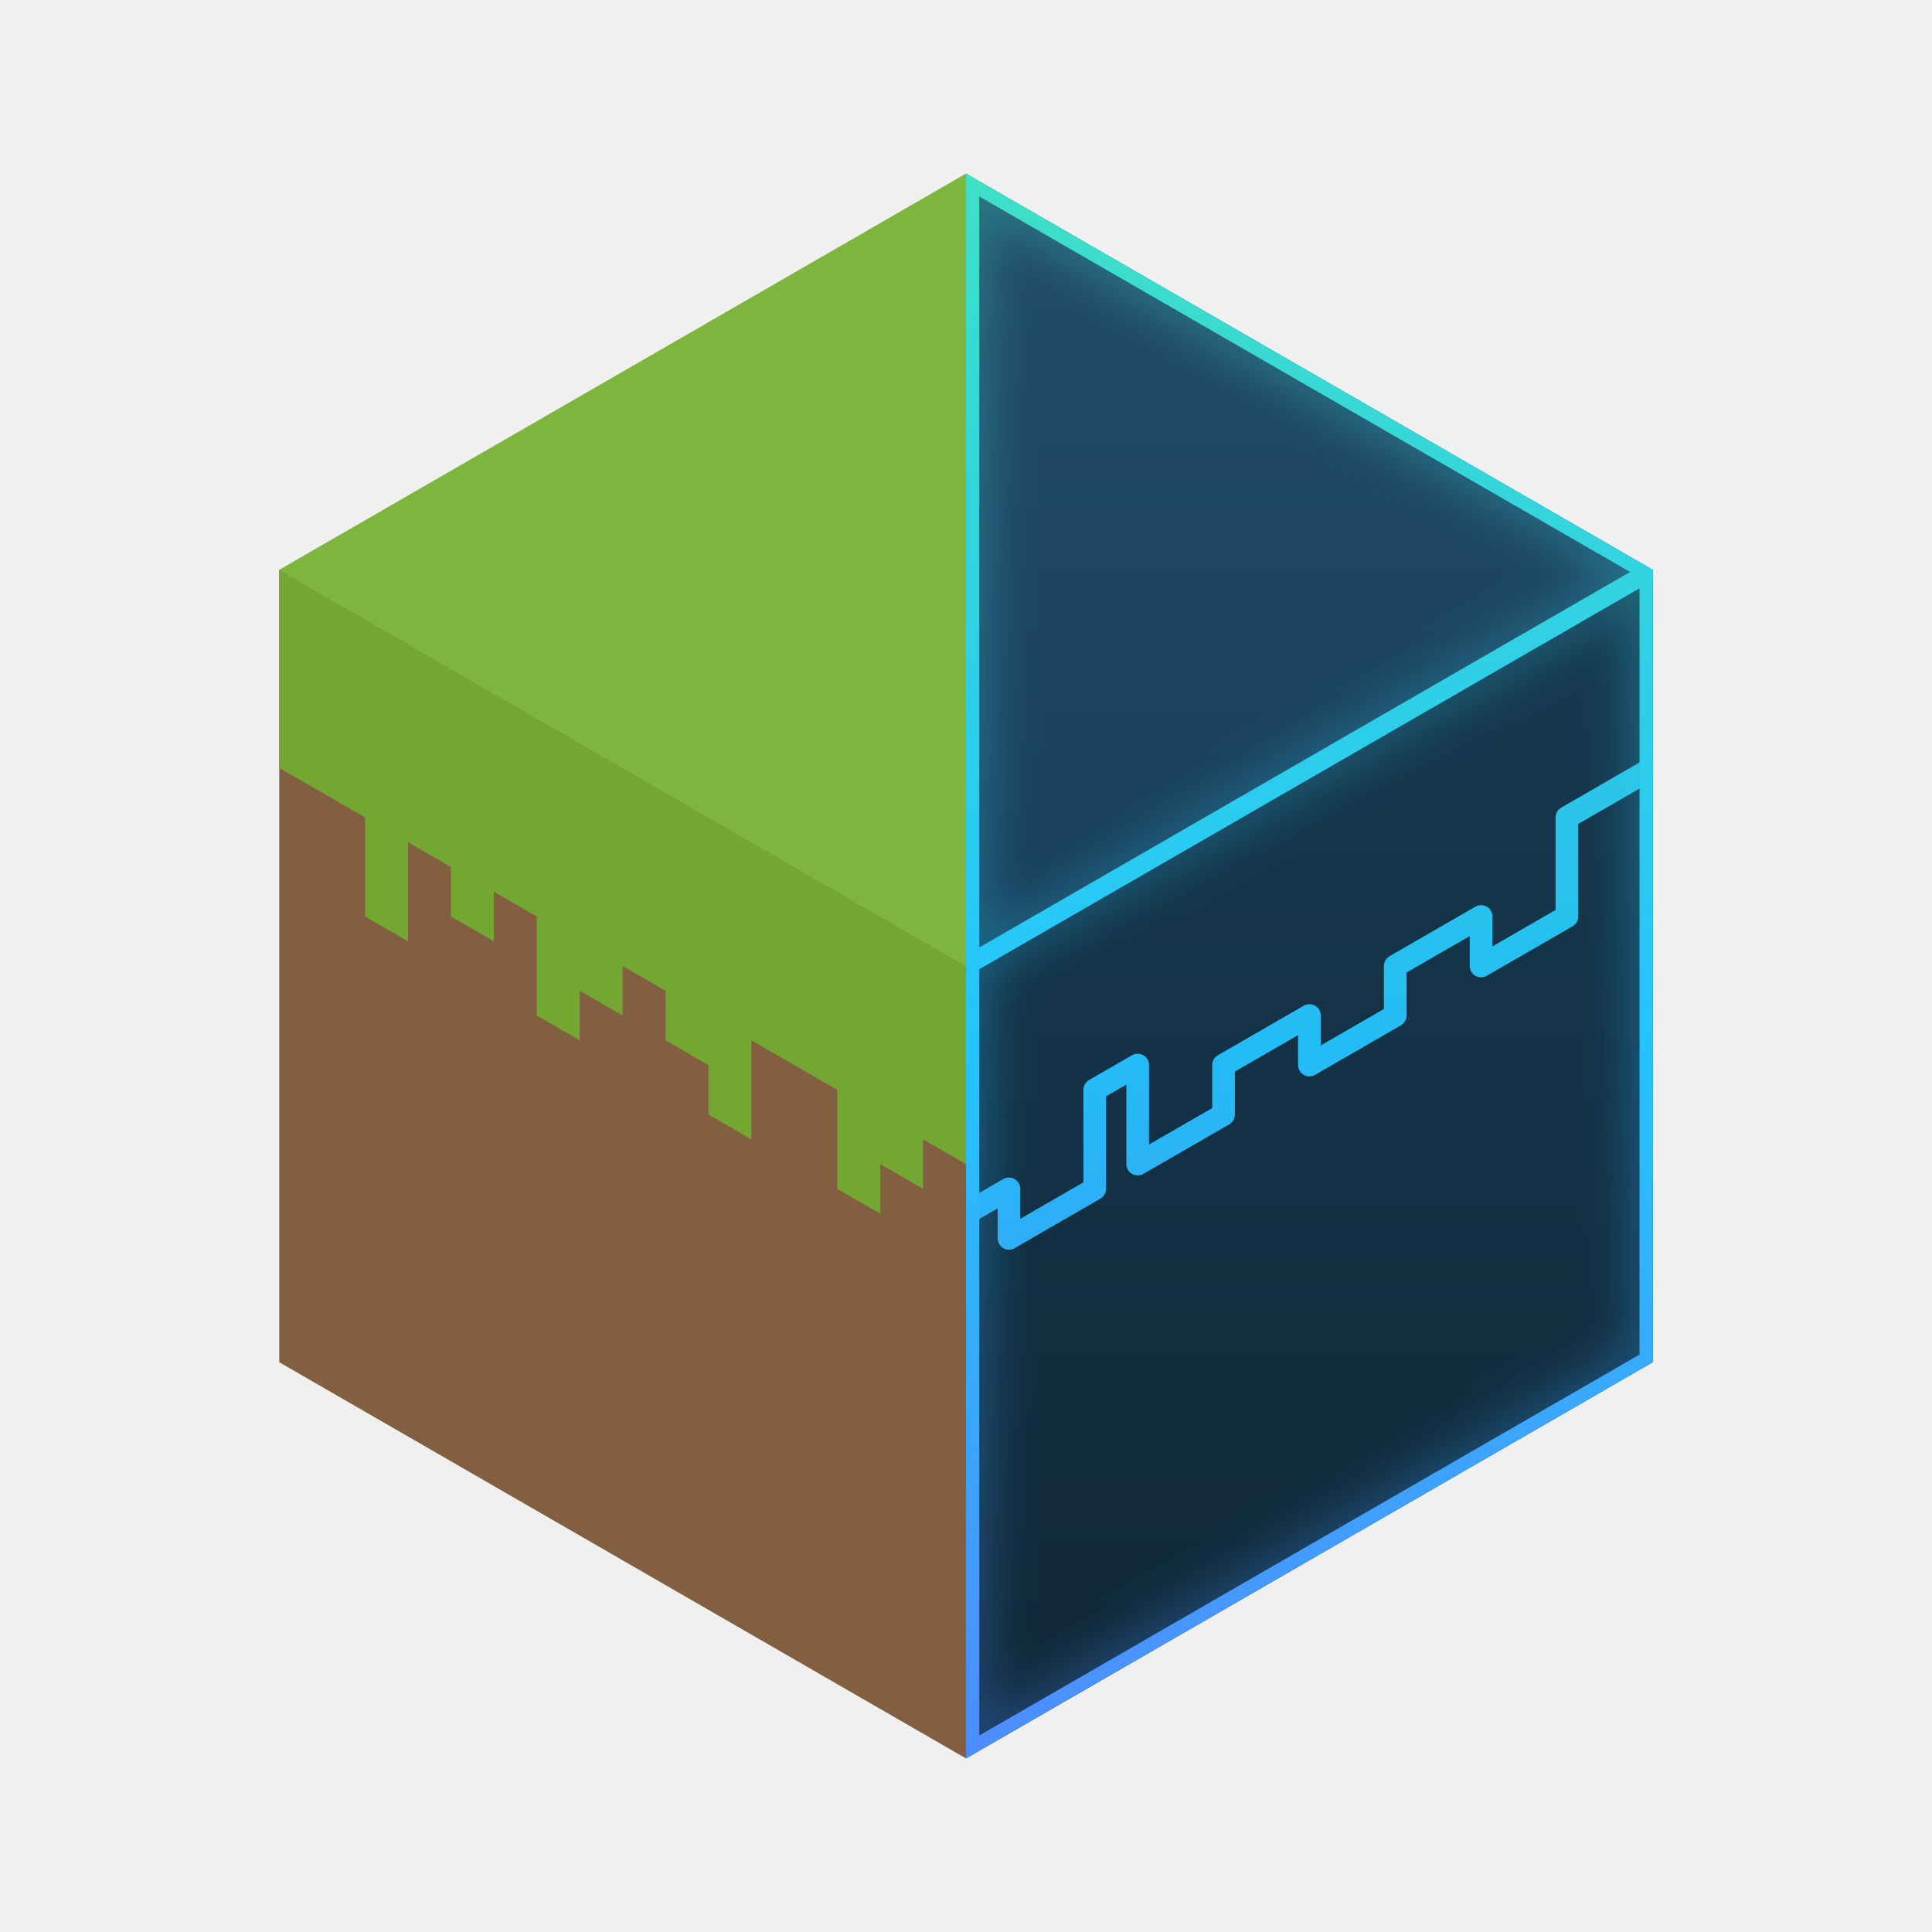
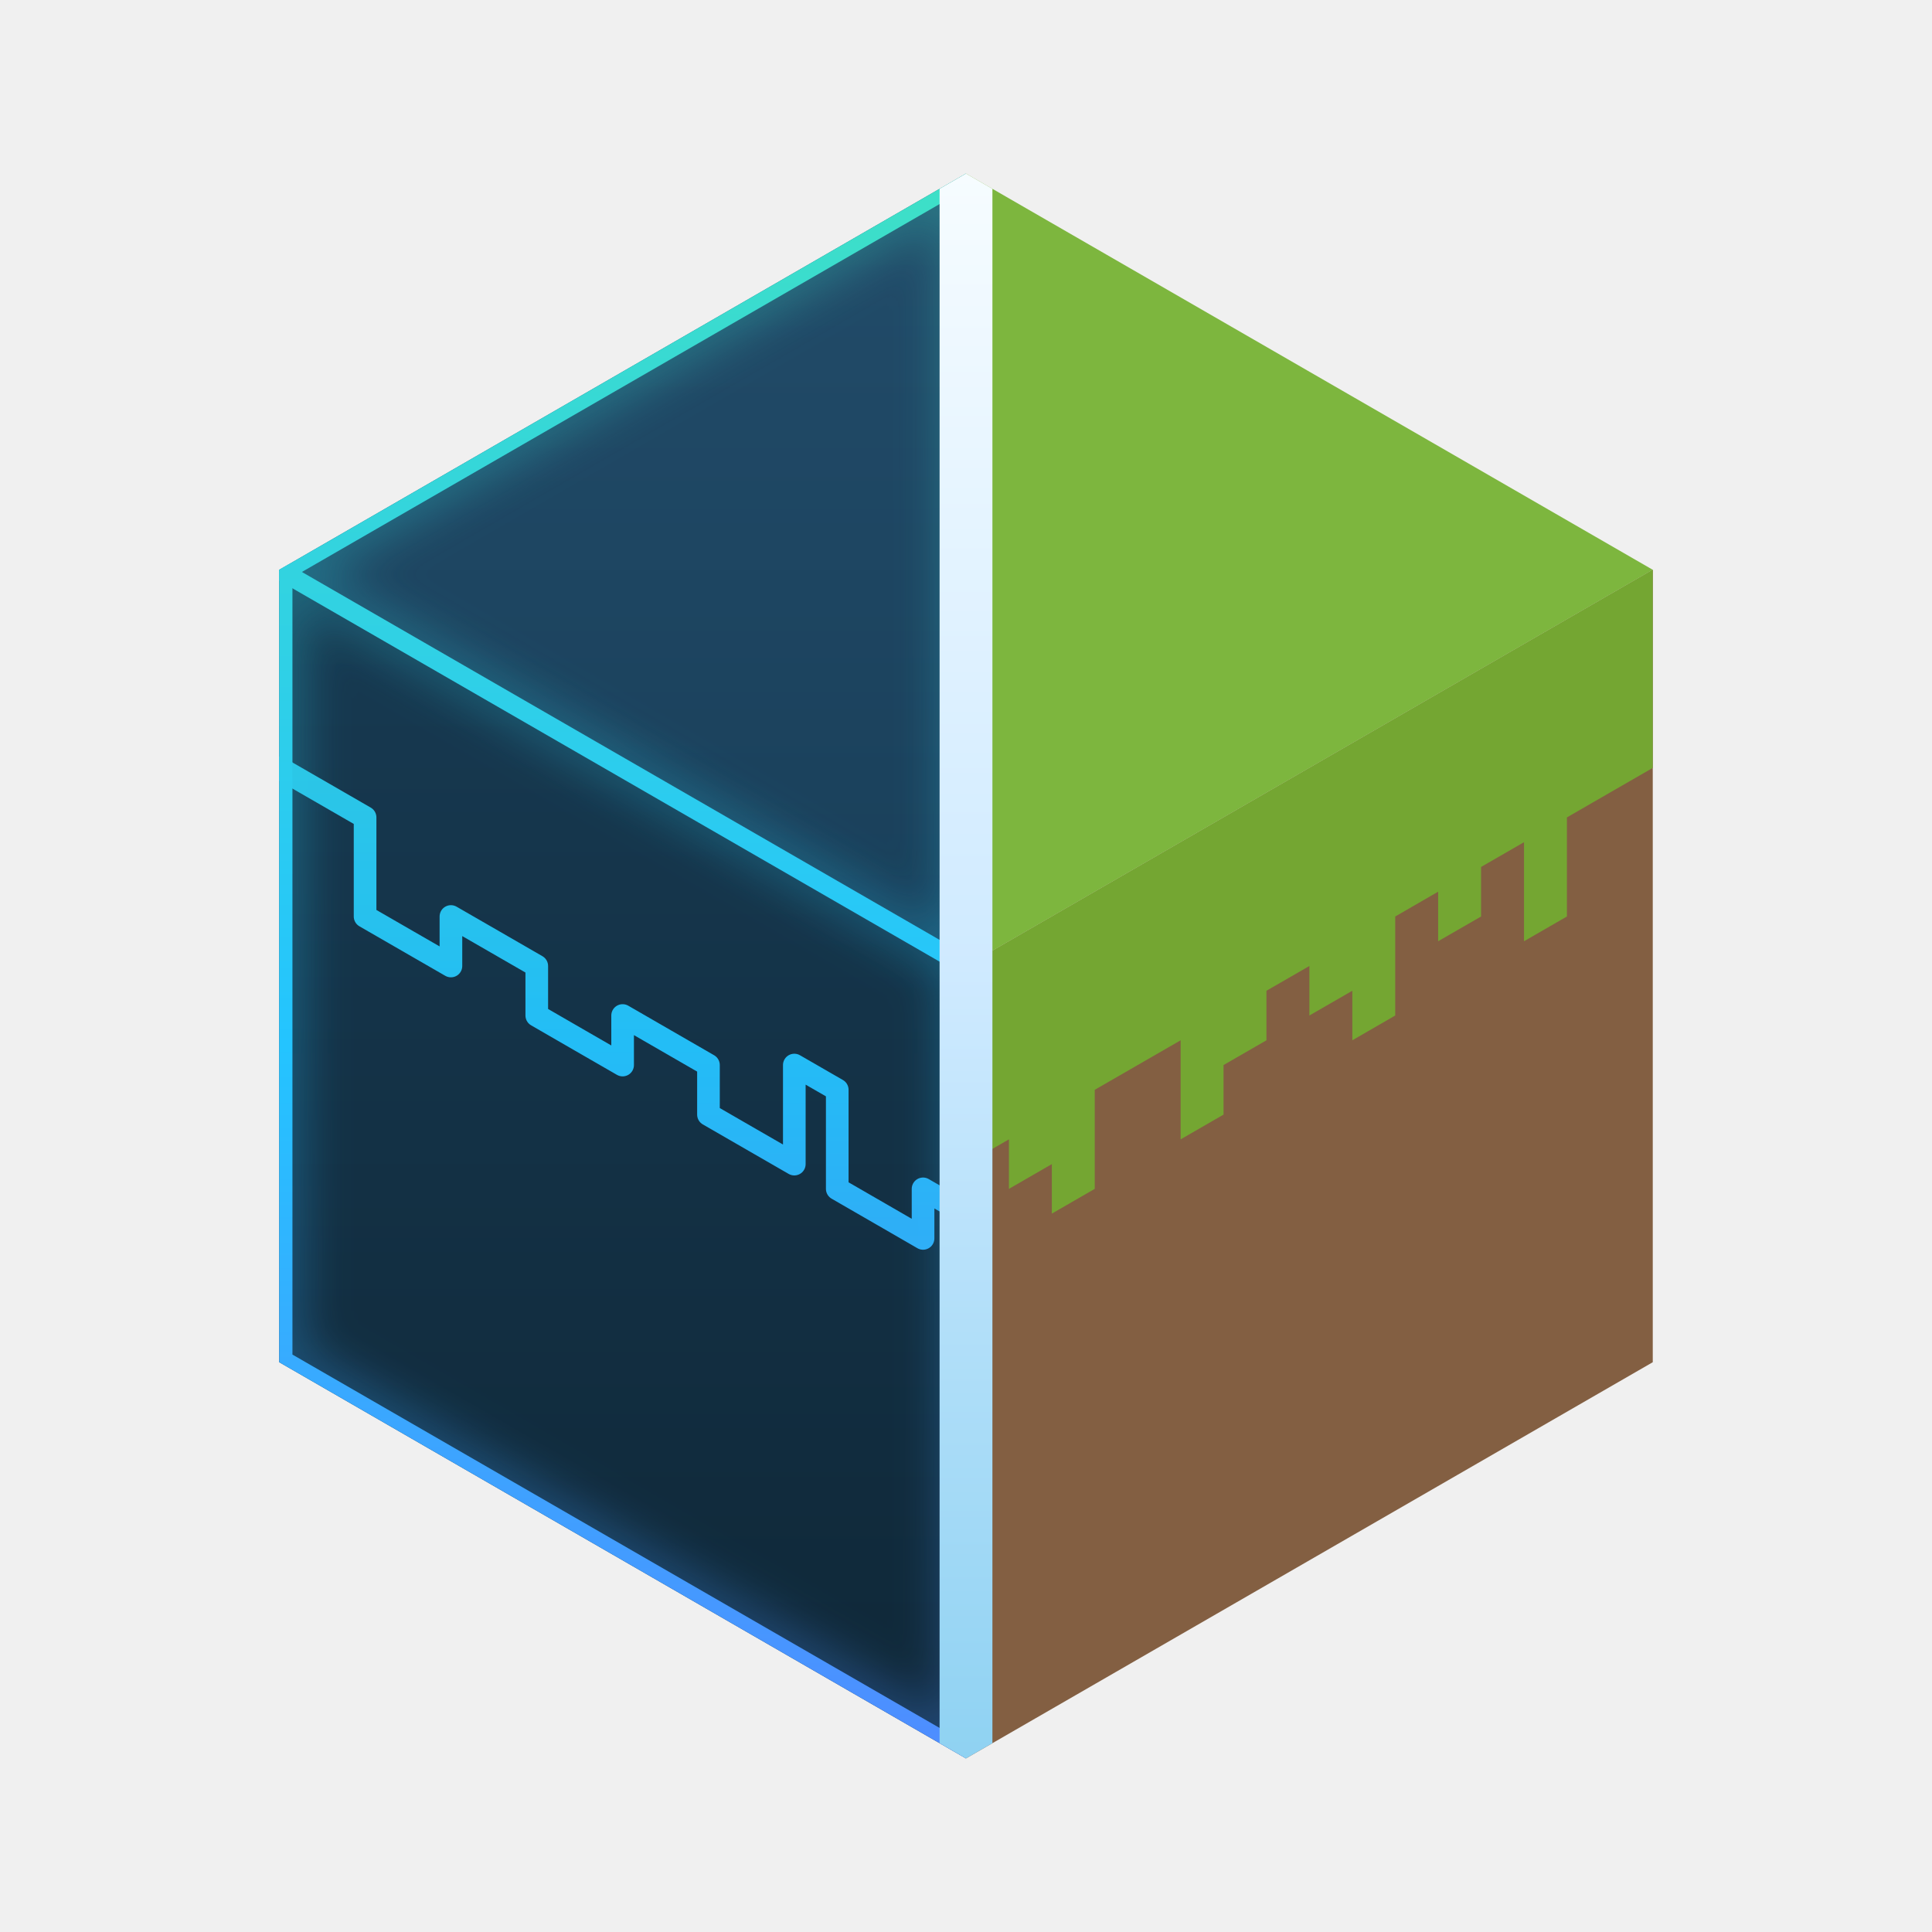
<svg xmlns="http://www.w3.org/2000/svg" viewBox="0 0 512 512" width="512" height="512">
  <defs>
    <pattern id="grain-top" width="16" height="16" patternUnits="userSpaceOnUse" patternTransform="matrix(11.375 6.5625 -11.375 6.5625 256.0 46.0)">
      <path fill="#ffffff" fill-opacity="0.07" d="        M256.000 46.000l11.375 6.562 l-11.375 6.562l-11.375 -6.562z         M278.750 59.125l11.375 6.562 l-11.375 6.562l-11.375 -6.562z         M301.500 72.250l11.375 6.562 l-11.375 6.562l-11.375 -6.562z         M358.375 105.062l11.375 6.562 l-11.375 6.562l-11.375 -6.562z         M381.125 118.188l11.375 6.562 l-11.375 6.562l-11.375 -6.562z         M312.875 91.938l11.375 6.562 l-11.375 6.562l-11.375 -6.562z         M312.875 105.062l11.375 6.562 l-11.375 6.562l-11.375 -6.562z         M324.250 111.625l11.375 6.562 l-11.375 6.562l-11.375 -6.562z         M347.000 124.750l11.375 6.562 l-11.375 6.562l-11.375 -6.562z         M358.375 131.312l11.375 6.562 l-11.375 6.562l-11.375 -6.562z         M403.875 157.562l11.375 6.562 l-11.375 6.562l-11.375 -6.562z         M244.625 78.812l11.375 6.562 l-11.375 6.562l-11.375 -6.562z         M290.125 105.062l11.375 6.562 l-11.375 6.562l-11.375 -6.562z         M347.000 151.000l11.375 6.562 l-11.375 6.562l-11.375 -6.562z         M381.125 170.688l11.375 6.562 l-11.375 6.562l-11.375 -6.562z         M290.125 131.312l11.375 6.562 l-11.375 6.562l-11.375 -6.562z         M233.250 111.625l11.375 6.562 l-11.375 6.562l-11.375 -6.562z         M278.750 137.875l11.375 6.562 l-11.375 6.562l-11.375 -6.562z         M290.125 144.438l11.375 6.562 l-11.375 6.562l-11.375 -6.562z         M324.250 164.125l11.375 6.562 l-11.375 6.562l-11.375 -6.562z         M176.375 91.938l11.375 6.562 l-11.375 6.562l-11.375 -6.562z         M199.125 105.062l11.375 6.562 l-11.375 6.562l-11.375 -6.562z         M267.375 144.438l11.375 6.562 l-11.375 6.562l-11.375 -6.562z         M290.125 157.562l11.375 6.562 l-11.375 6.562l-11.375 -6.562z         M187.750 111.625l11.375 6.562 l-11.375 6.562l-11.375 -6.562z         M199.125 118.188l11.375 6.562 l-11.375 6.562l-11.375 -6.562z         M210.500 124.750l11.375 6.562 l-11.375 6.562l-11.375 -6.562z         M324.250 190.375l11.375 6.562 l-11.375 6.562l-11.375 -6.562z         M312.875 196.938l11.375 6.562 l-11.375 6.562l-11.375 -6.562z         M153.625 118.188l11.375 6.562 l-11.375 6.562l-11.375 -6.562z         M176.375 131.312l11.375 6.562 l-11.375 6.562l-11.375 -6.562z         M210.500 151.000l11.375 6.562 l-11.375 6.562l-11.375 -6.562z         M221.875 157.562l11.375 6.562 l-11.375 6.562l-11.375 -6.562z         M312.875 210.062l11.375 6.562 l-11.375 6.562l-11.375 -6.562z         M210.500 164.125l11.375 6.562 l-11.375 6.562l-11.375 -6.562z         M301.500 216.625l11.375 6.562 l-11.375 6.562l-11.375 -6.562z         M130.875 131.312l11.375 6.562 l-11.375 6.562l-11.375 -6.562z         M153.625 144.438l11.375 6.562 l-11.375 6.562l-11.375 -6.562z         M210.500 177.250l11.375 6.562 l-11.375 6.562l-11.375 -6.562z         M221.875 210.062l11.375 6.562 l-11.375 6.562l-11.375 -6.562z         M85.375 144.438l11.375 6.562 l-11.375 6.562l-11.375 -6.562z         M153.625 183.812l11.375 6.562 l-11.375 6.562l-11.375 -6.562z" />
      <path fill="#000000" fill-opacity="0.05" d="        M324.250 85.375l11.375 6.562 l-11.375 6.562l-11.375 -6.562z         M256.000 59.125l11.375 6.562 l-11.375 6.562l-11.375 -6.562z         M267.375 65.688l11.375 6.562 l-11.375 6.562l-11.375 -6.562z         M335.625 105.062l11.375 6.562 l-11.375 6.562l-11.375 -6.562z         M369.750 124.750l11.375 6.562 l-11.375 6.562l-11.375 -6.562z         M392.500 137.875l11.375 6.562 l-11.375 6.562l-11.375 -6.562z         M244.625 65.688l11.375 6.562 l-11.375 6.562l-11.375 -6.562z         M290.125 91.938l11.375 6.562 l-11.375 6.562l-11.375 -6.562z         M301.500 111.625l11.375 6.562 l-11.375 6.562l-11.375 -6.562z         M210.500 72.250l11.375 6.562 l-11.375 6.562l-11.375 -6.562z         M244.625 91.938l11.375 6.562 l-11.375 6.562l-11.375 -6.562z         M267.375 105.062l11.375 6.562 l-11.375 6.562l-11.375 -6.562z         M312.875 131.312l11.375 6.562 l-11.375 6.562l-11.375 -6.562z         M324.250 137.875l11.375 6.562 l-11.375 6.562l-11.375 -6.562z         M244.625 105.062l11.375 6.562 l-11.375 6.562l-11.375 -6.562z         M335.625 157.562l11.375 6.562 l-11.375 6.562l-11.375 -6.562z         M187.750 85.375l11.375 6.562 l-11.375 6.562l-11.375 -6.562z         M210.500 98.500l11.375 6.562 l-11.375 6.562l-11.375 -6.562z         M221.875 105.062l11.375 6.562 l-11.375 6.562l-11.375 -6.562z         M347.000 177.250l11.375 6.562 l-11.375 6.562l-11.375 -6.562z         M233.250 124.750l11.375 6.562 l-11.375 6.562l-11.375 -6.562z         M312.875 170.688l11.375 6.562 l-11.375 6.562l-11.375 -6.562z         M233.250 137.875l11.375 6.562 l-11.375 6.562l-11.375 -6.562z         M165.000 111.625l11.375 6.562 l-11.375 6.562l-11.375 -6.562z         M176.375 118.188l11.375 6.562 l-11.375 6.562l-11.375 -6.562z         M221.875 144.438l11.375 6.562 l-11.375 6.562l-11.375 -6.562z         M199.125 144.438l11.375 6.562 l-11.375 6.562l-11.375 -6.562z         M244.625 170.688l11.375 6.562 l-11.375 6.562l-11.375 -6.562z         M267.375 183.812l11.375 6.562 l-11.375 6.562l-11.375 -6.562z         M165.000 137.875l11.375 6.562 l-11.375 6.562l-11.375 -6.562z         M233.250 177.250l11.375 6.562 l-11.375 6.562l-11.375 -6.562z         M278.750 203.500l11.375 6.562 l-11.375 6.562l-11.375 -6.562z         M130.875 144.438l11.375 6.562 l-11.375 6.562l-11.375 -6.562z         M153.625 157.562l11.375 6.562 l-11.375 6.562l-11.375 -6.562z         M210.500 190.375l11.375 6.562 l-11.375 6.562l-11.375 -6.562z         M233.250 203.500l11.375 6.562 l-11.375 6.562l-11.375 -6.562z         M96.750 137.875l11.375 6.562 l-11.375 6.562l-11.375 -6.562z         M119.500 151.000l11.375 6.562 l-11.375 6.562l-11.375 -6.562z         M142.250 164.125l11.375 6.562 l-11.375 6.562l-11.375 -6.562z         M119.500 164.125l11.375 6.562 l-11.375 6.562l-11.375 -6.562z         M233.250 229.750l11.375 6.562 l-11.375 6.562l-11.375 -6.562z         M256.000 242.875l11.375 6.562 l-11.375 6.562l-11.375 -6.562z" />
    </pattern>
    <pattern id="grain-side-left" width="16" height="16" patternUnits="userSpaceOnUse" patternTransform="matrix(11.375 6.5625 0 13.125 74.0 151.0)">
      <path fill="#ffffff" fill-opacity="0.07" d="        M233.250 308.500l11.375 6.562 l0.000 13.125l-11.375 -6.562z         M119.500 256.000l11.375 6.562 l0.000 13.125l-11.375 -6.562z         M233.250 334.750l11.375 6.562 l0.000 13.125l-11.375 -6.562z         M96.750 269.125l11.375 6.562 l0.000 13.125l-11.375 -6.562z         M142.250 295.375l11.375 6.562 l0.000 13.125l-11.375 -6.562z         M221.875 354.438l11.375 6.562 l0.000 13.125l-11.375 -6.562z         M85.375 288.812l11.375 6.562 l0.000 13.125l-11.375 -6.562z         M199.125 367.562l11.375 6.562 l0.000 13.125l-11.375 -6.562z         M85.375 315.062l11.375 6.562 l0.000 13.125l-11.375 -6.562z         M108.125 328.188l11.375 6.562 l0.000 13.125l-11.375 -6.562z         M85.375 328.188l11.375 6.562 l0.000 13.125l-11.375 -6.562z         M130.875 354.438l11.375 6.562 l0.000 13.125l-11.375 -6.562z         M233.250 413.500l11.375 6.562 l0.000 13.125l-11.375 -6.562z         M176.375 393.812l11.375 6.562 l0.000 13.125l-11.375 -6.562z         M233.250 426.625l11.375 6.562 l0.000 13.125l-11.375 -6.562z         M153.625 393.812l11.375 6.562 l0.000 13.125l-11.375 -6.562z         M233.250 439.750l11.375 6.562 l0.000 13.125l-11.375 -6.562z" />
      <path fill="#000000" fill-opacity="0.05" d="        M210.500 282.250l11.375 6.562 l0.000 13.125l-11.375 -6.562z         M165.000 269.125l11.375 6.562 l0.000 13.125l-11.375 -6.562z         M244.625 315.062l11.375 6.562 l0.000 13.125l-11.375 -6.562z         M153.625 275.688l11.375 6.562 l0.000 13.125l-11.375 -6.562z         M233.250 321.625l11.375 6.562 l0.000 13.125l-11.375 -6.562z         M96.750 256.000l11.375 6.562 l0.000 13.125l-11.375 -6.562z         M142.250 282.250l11.375 6.562 l0.000 13.125l-11.375 -6.562z         M165.000 295.375l11.375 6.562 l0.000 13.125l-11.375 -6.562z         M199.125 315.062l11.375 6.562 l0.000 13.125l-11.375 -6.562z         M85.375 262.562l11.375 6.562 l0.000 13.125l-11.375 -6.562z         M108.125 288.812l11.375 6.562 l0.000 13.125l-11.375 -6.562z         M165.000 321.625l11.375 6.562 l0.000 13.125l-11.375 -6.562z         M165.000 334.750l11.375 6.562 l0.000 13.125l-11.375 -6.562z         M187.750 347.875l11.375 6.562 l0.000 13.125l-11.375 -6.562z         M244.625 380.688l11.375 6.562 l0.000 13.125l-11.375 -6.562z         M187.750 361.000l11.375 6.562 l0.000 13.125l-11.375 -6.562z         M244.625 393.812l11.375 6.562 l0.000 13.125l-11.375 -6.562z         M119.500 334.750l11.375 6.562 l0.000 13.125l-11.375 -6.562z         M244.625 406.938l11.375 6.562 l0.000 13.125l-11.375 -6.562z         M96.750 334.750l11.375 6.562 l0.000 13.125l-11.375 -6.562z         M142.250 361.000l11.375 6.562 l0.000 13.125l-11.375 -6.562z         M153.625 367.562l11.375 6.562 l0.000 13.125l-11.375 -6.562z         M108.125 354.438l11.375 6.562 l0.000 13.125l-11.375 -6.562z         M130.875 367.562l11.375 6.562 l0.000 13.125l-11.375 -6.562z         M96.750 361.000l11.375 6.562 l0.000 13.125l-11.375 -6.562z         M119.500 374.125l11.375 6.562 l0.000 13.125l-11.375 -6.562z         M130.875 380.688l11.375 6.562 l0.000 13.125l-11.375 -6.562z         M244.625 446.312l11.375 6.562 l0.000 13.125l-11.375 -6.562z" />
    </pattern>
    <pattern id="grain-side-right" width="16" height="16" patternUnits="userSpaceOnUse" patternTransform="matrix(-11.375 6.5625 -11.375 19.6875 438.0 151.0)">
      <path fill="#ffffff" fill-opacity="0.07" d="        M221.875 341.312l-11.375 6.562 l-11.375 19.688l11.375 -6.562z         M324.250 295.375l-11.375 6.562 l-11.375 19.688l11.375 -6.562z         M199.125 380.688l-11.375 6.562 l-11.375 19.688l11.375 -6.562z         M324.250 321.625l-11.375 6.562 l-11.375 19.688l11.375 -6.562z         M278.750 347.875l-11.375 6.562 l-11.375 19.688l11.375 -6.562z         M187.750 413.500l-11.375 6.562 l-11.375 19.688l11.375 -6.562z         M312.875 354.438l-11.375 6.562 l-11.375 19.688l11.375 -6.562z         M187.750 439.750l-11.375 6.562 l-11.375 19.688l11.375 -6.562z         M290.125 393.812l-11.375 6.562 l-11.375 19.688l11.375 -6.562z         M267.375 406.938l-11.375 6.562 l-11.375 19.688l11.375 -6.562z         M278.750 413.500l-11.375 6.562 l-11.375 19.688l11.375 -6.562z         M233.250 439.750l-11.375 6.562 l-11.375 19.688l11.375 -6.562z         M130.875 498.812l-11.375 6.562 l-11.375 19.688l11.375 -6.562z         M176.375 485.688l-11.375 6.562 l-11.375 19.688l11.375 -6.562z         M119.500 518.500l-11.375 6.562 l-11.375 19.688l11.375 -6.562z         M187.750 492.250l-11.375 6.562 l-11.375 19.688l11.375 -6.562z         M108.125 538.188l-11.375 6.562 l-11.375 19.688l11.375 -6.562z" />
    </pattern>
    <linearGradient id="tech-top" gradientUnits="userSpaceOnUse" x1="0" y1="46" x2="0" y2="256">
      <stop offset="0" stop-color="#224c6a" />
      <stop offset="1" stop-color="#193f59" />
    </linearGradient>
    <linearGradient id="tech-face" gradientUnits="userSpaceOnUse" x1="0" y1="151" x2="0" y2="466">
      <stop offset="0" stop-color="#173a52" />
      <stop offset="1" stop-color="#0f2737" />
    </linearGradient>
    <linearGradient id="wire-grad" gradientUnits="userSpaceOnUse" x1="0" y1="46" x2="0" y2="466">
      <stop offset="0" stop-color="#3ee0c6" />
      <stop offset="0.55" stop-color="#24c4ff" />
      <stop offset="1" stop-color="#4f8cff" />
    </linearGradient>
    <filter id="wire-glow" x="-40%" y="-40%" width="180%" height="180%">
      <feGaussianBlur stdDeviation="6" />
    </filter>
+     <linearGradient id="seam-grad" gradientUnits="userSpaceOnUse" x1="0" y1="46" x2="0" y2="466">
+       <stop offset="0" stop-color="#f6fcff" />
+       <stop offset="0.5" stop-color="#cfeaff" />
+       <stop offset="1" stop-color="#8fd2f2" />
+     </linearGradient>
    <clipPath id="right-clip">
      <path d="M256,46 L438,151 L438,361 L256,466 Z" />
    </clipPath>
+     <clipPath id="cube-clip">
+       <path d="M74,151 L256,46 L438,151 L438,361 L256,466 L74,361 Z" />
+     </clipPath>
  </defs>
-   <polygon points="74,151 256,256 256,466 74,361" fill="#835f42" />
-   <polygon points="74.00,151.00 256.00,256.00 256.00,308.50 244.62,301.94 244.62,315.06 233.25,308.50 233.25,321.62 221.88,315.06 221.88,288.81 210.50,282.25 199.12,275.69 199.12,301.94 187.75,295.38 187.75,282.25 176.38,275.69 176.38,262.56 165.00,256.00 165.00,269.12 153.62,262.56 153.62,275.69 142.25,269.12 142.25,242.88 130.88,236.31 130.88,249.44 119.50,242.88 119.50,229.75 108.12,223.19 108.12,249.44 96.75,242.88 96.75,216.62 85.38,210.06 74.00,203.50" fill="#74a632" />
-   <polygon points="74,151 256,256 256,466 74,361" fill="url(#grain-side-left)" />
-   <polygon points="256,46 256,256 74,151" fill="#7db63e" />
-   <polygon points="256,46 256,256 74,151" fill="url(#grain-top)" />
-   <g clip-path="url(#right-clip)">
-     <polygon points="256,46 438,151 256,256" fill="url(#tech-top)" />
-     <polygon points="438,151 256,256 256,466 438,361" fill="url(#tech-face)" />
-     <g fill="none" stroke="url(#wire-grad)" stroke-linecap="round" stroke-linejoin="round">
-       <g opacity="0.30" filter="url(#wire-glow)">
-         <path d="M256,46 L438,151 L438,361 L256,466 Z" stroke-width="13" />
-         <path d="M256,46 L256,466" stroke-width="13" />
-         <path d="M438,151 L256,256" stroke-width="9" />
+   <g transform="matrix(-1 0 0 1 512 0)">
+     <polygon points="74,151 256,256 256,466 74,361" fill="#835f42" />
+     <polygon points="74.00,151.00 256.00,256.00 256.00,308.50 244.62,301.94 244.62,315.06 233.25,308.50 233.25,321.62 221.88,315.06 221.88,288.81 210.50,282.25 199.12,275.69 199.12,301.94 187.75,295.38 187.75,282.25 176.38,275.69 176.38,262.56 165.00,256.00 165.00,269.12 153.62,262.56 153.62,275.69 142.25,269.12 142.25,242.88 130.88,236.31 130.88,249.44 119.50,242.88 119.50,229.75 108.12,223.19 108.12,249.44 96.75,242.88 96.75,216.62 85.38,210.06 74.00,203.50" fill="#74a632" />
+     <polygon points="74,151 256,256 256,466 74,361" fill="url(#grain-side-left)" />
+     <polygon points="256,46 256,256 74,151" fill="#7db63e" />
+     <polygon points="256,46 256,256 74,151" fill="url(#grain-top)" />
+     <g clip-path="url(#right-clip)">
+       <polygon points="256,46 438,151 256,256" fill="url(#tech-top)" />
+       <polygon points="438,151 256,256 256,466 438,361" fill="url(#tech-face)" />
+       <g fill="none" stroke="url(#wire-grad)" stroke-linecap="round" stroke-linejoin="round">
+         <g opacity="0.30" filter="url(#wire-glow)">
+           <path d="M256,46 L438,151 L438,361 L256,466 Z" stroke-width="13" />
+           <path d="M438,151 L256,256" stroke-width="9" />
+         </g>
+         <path d="M256,321.62 L267.38,315.06 L267.38,328.19 L278.75,321.62 L290.12,315.06 L290.12,288.81 L301.5,282.25 L301.5,308.5 L312.88,301.94 L324.25,295.38 L324.25,282.25 L335.62,275.69 L347,269.12 L347,282.25 L358.38,275.69 L369.75,269.12 L369.75,256 L381.12,249.44 L392.5,242.88 L392.5,256 L403.88,249.44 L415.25,242.88 L415.25,216.62 L426.62,210.06 L438,203.5" stroke-width="6" opacity="0.95" />
+         <path d="M256,46 L438,151 L438,361 L256,466 Z" stroke-width="7" />
+         <path d="M438,151 L256,256" stroke-width="5" />
      </g>
-       <path d="M256,321.62 L267.38,315.06 L267.38,328.19 L278.75,321.62 L290.12,315.06 L290.12,288.81 L301.5,282.25 L301.5,308.5 L312.88,301.94 L324.25,295.38 L324.25,282.25 L335.62,275.69 L347,269.12 L347,282.25 L358.38,275.69 L369.75,269.12 L369.75,256 L381.12,249.44 L392.5,242.88 L392.5,256 L403.88,249.44 L415.25,242.88 L415.25,216.62 L426.62,210.06 L438,203.5" stroke-width="6" opacity="0.95" />
-       <path d="M256,46 L438,151 L438,361 L256,466 Z" stroke-width="7" />
-       <path d="M256,46 L256,466" stroke-width="7" />
-       <path d="M438,151 L256,256" stroke-width="5" />
+     </g>
+     <g clip-path="url(#cube-clip)" fill="none" stroke="url(#seam-grad)" stroke-linecap="round">
+       <path d="M256,46 L256,466" stroke-width="22" opacity="0.32" filter="url(#wire-glow)" />
+       <path d="M256,46 L256,466" stroke-width="14" />
    </g>
  </g>
</svg>
